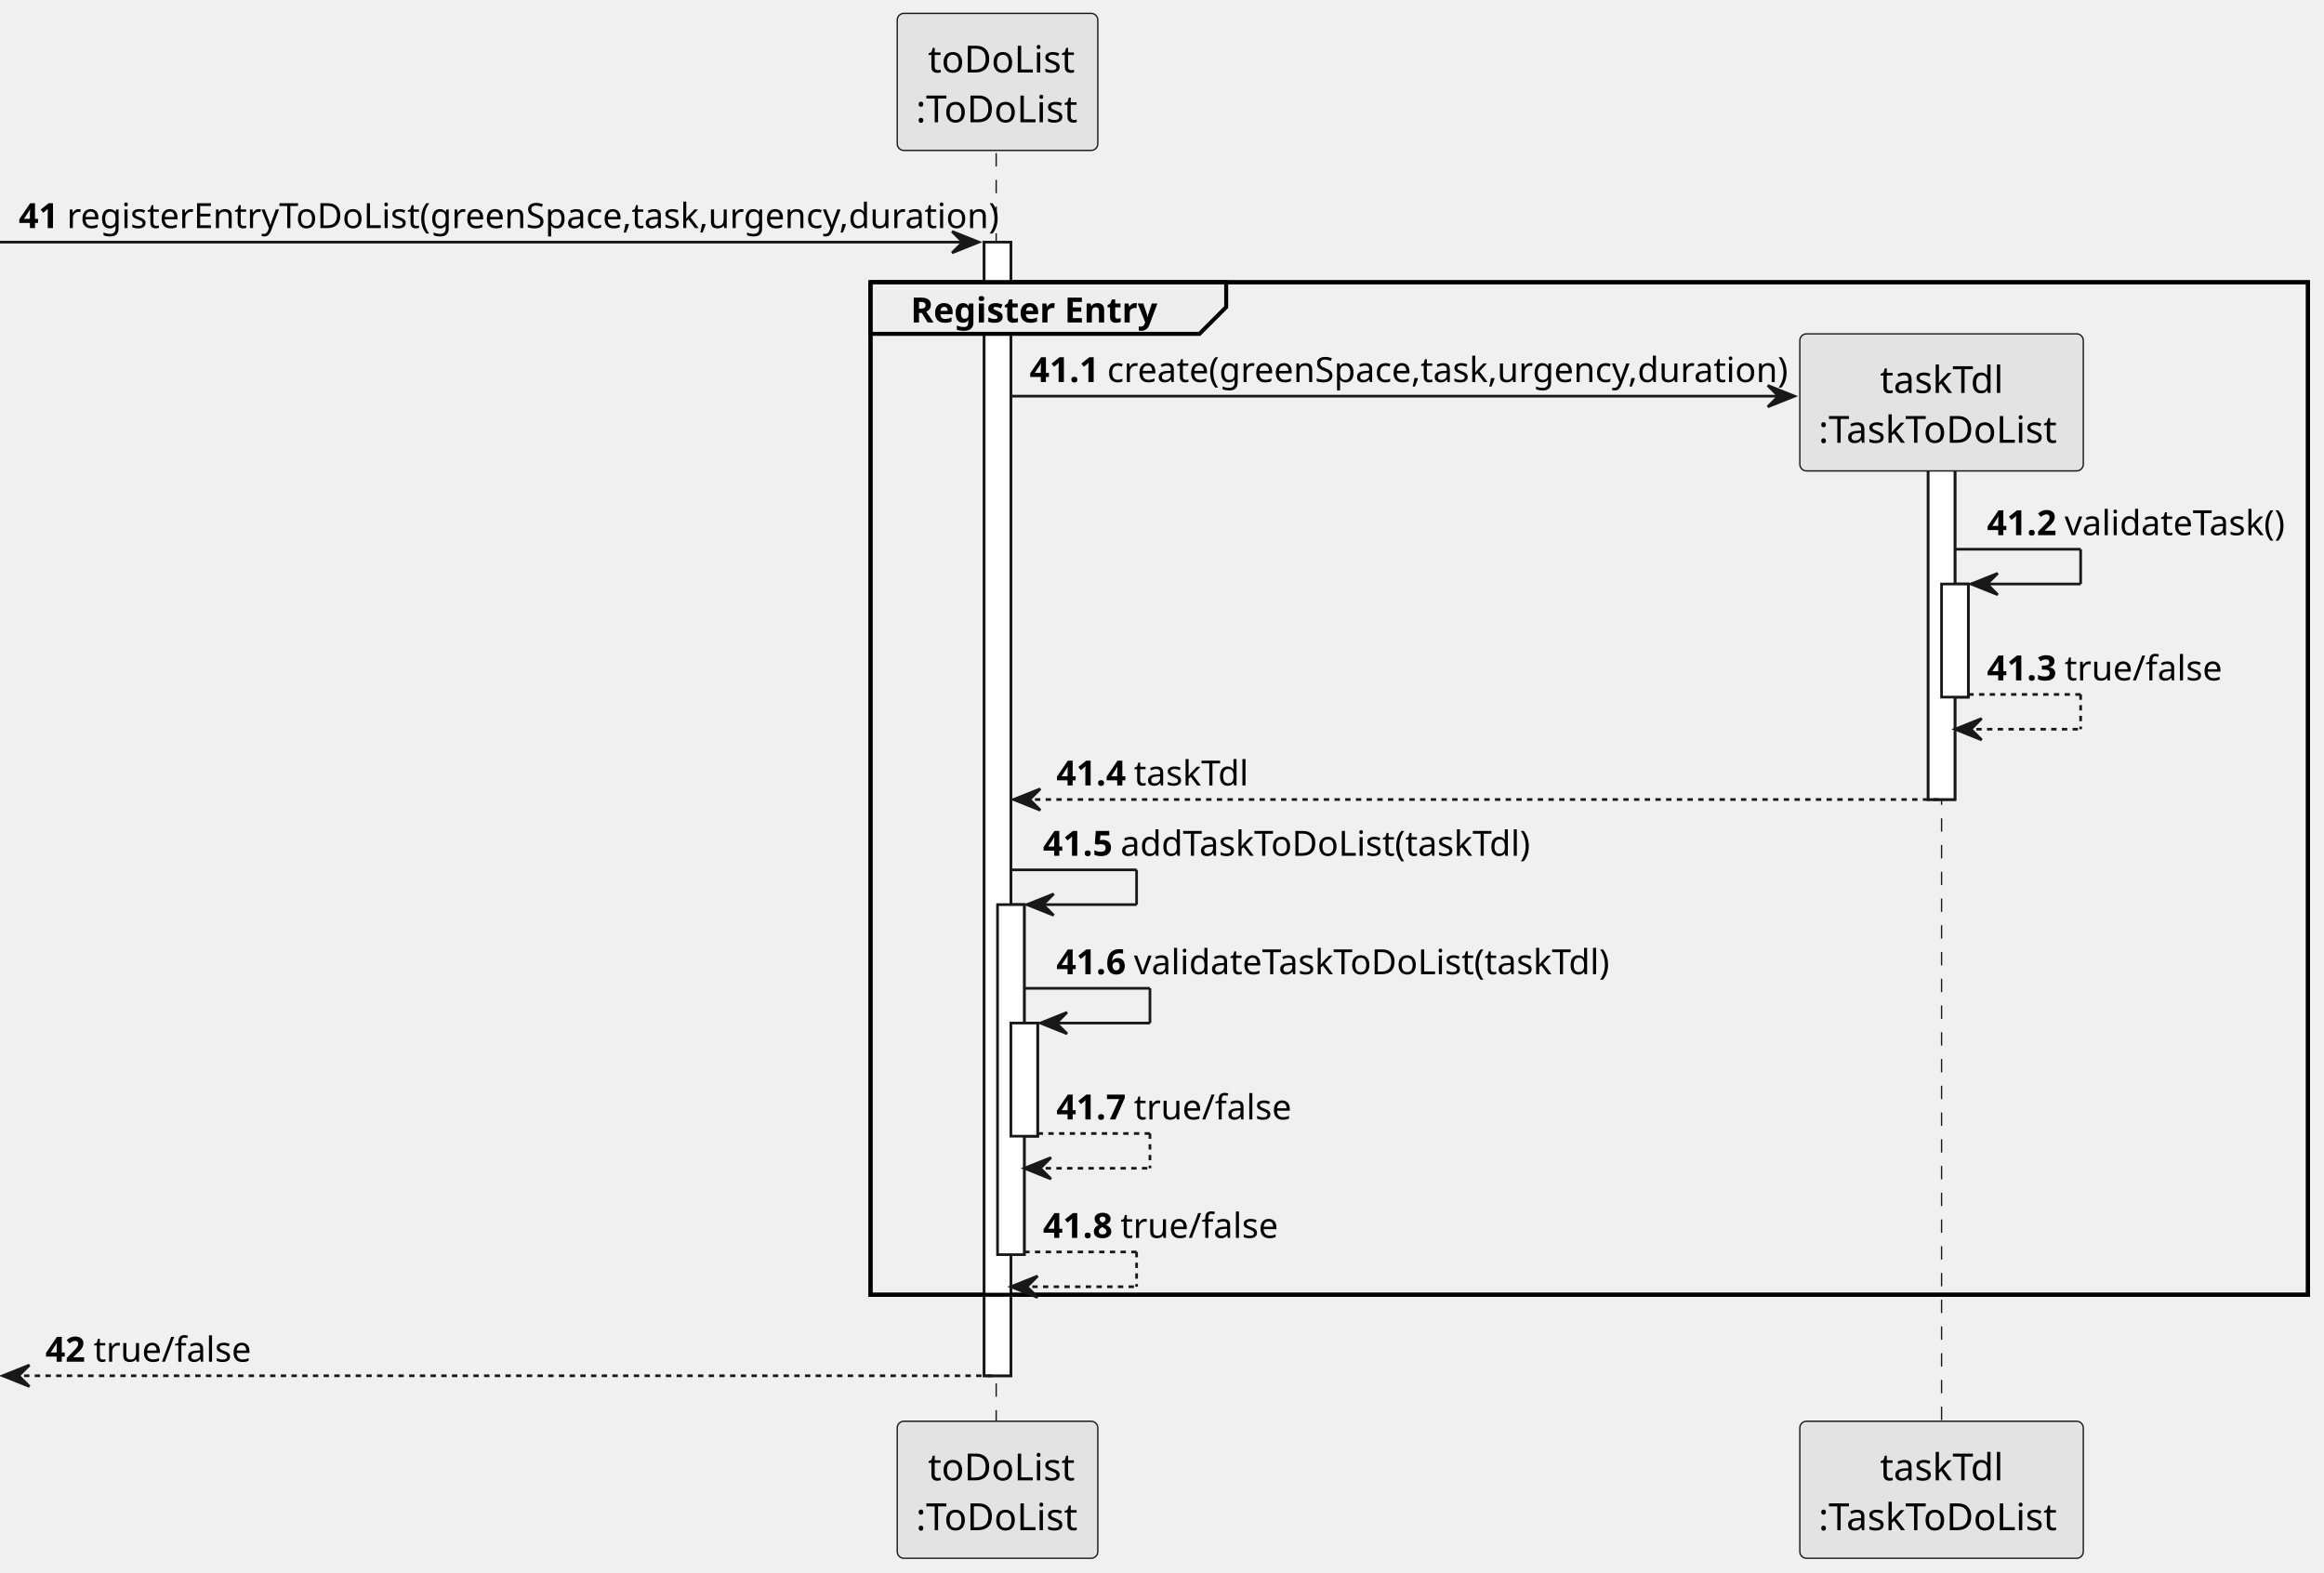
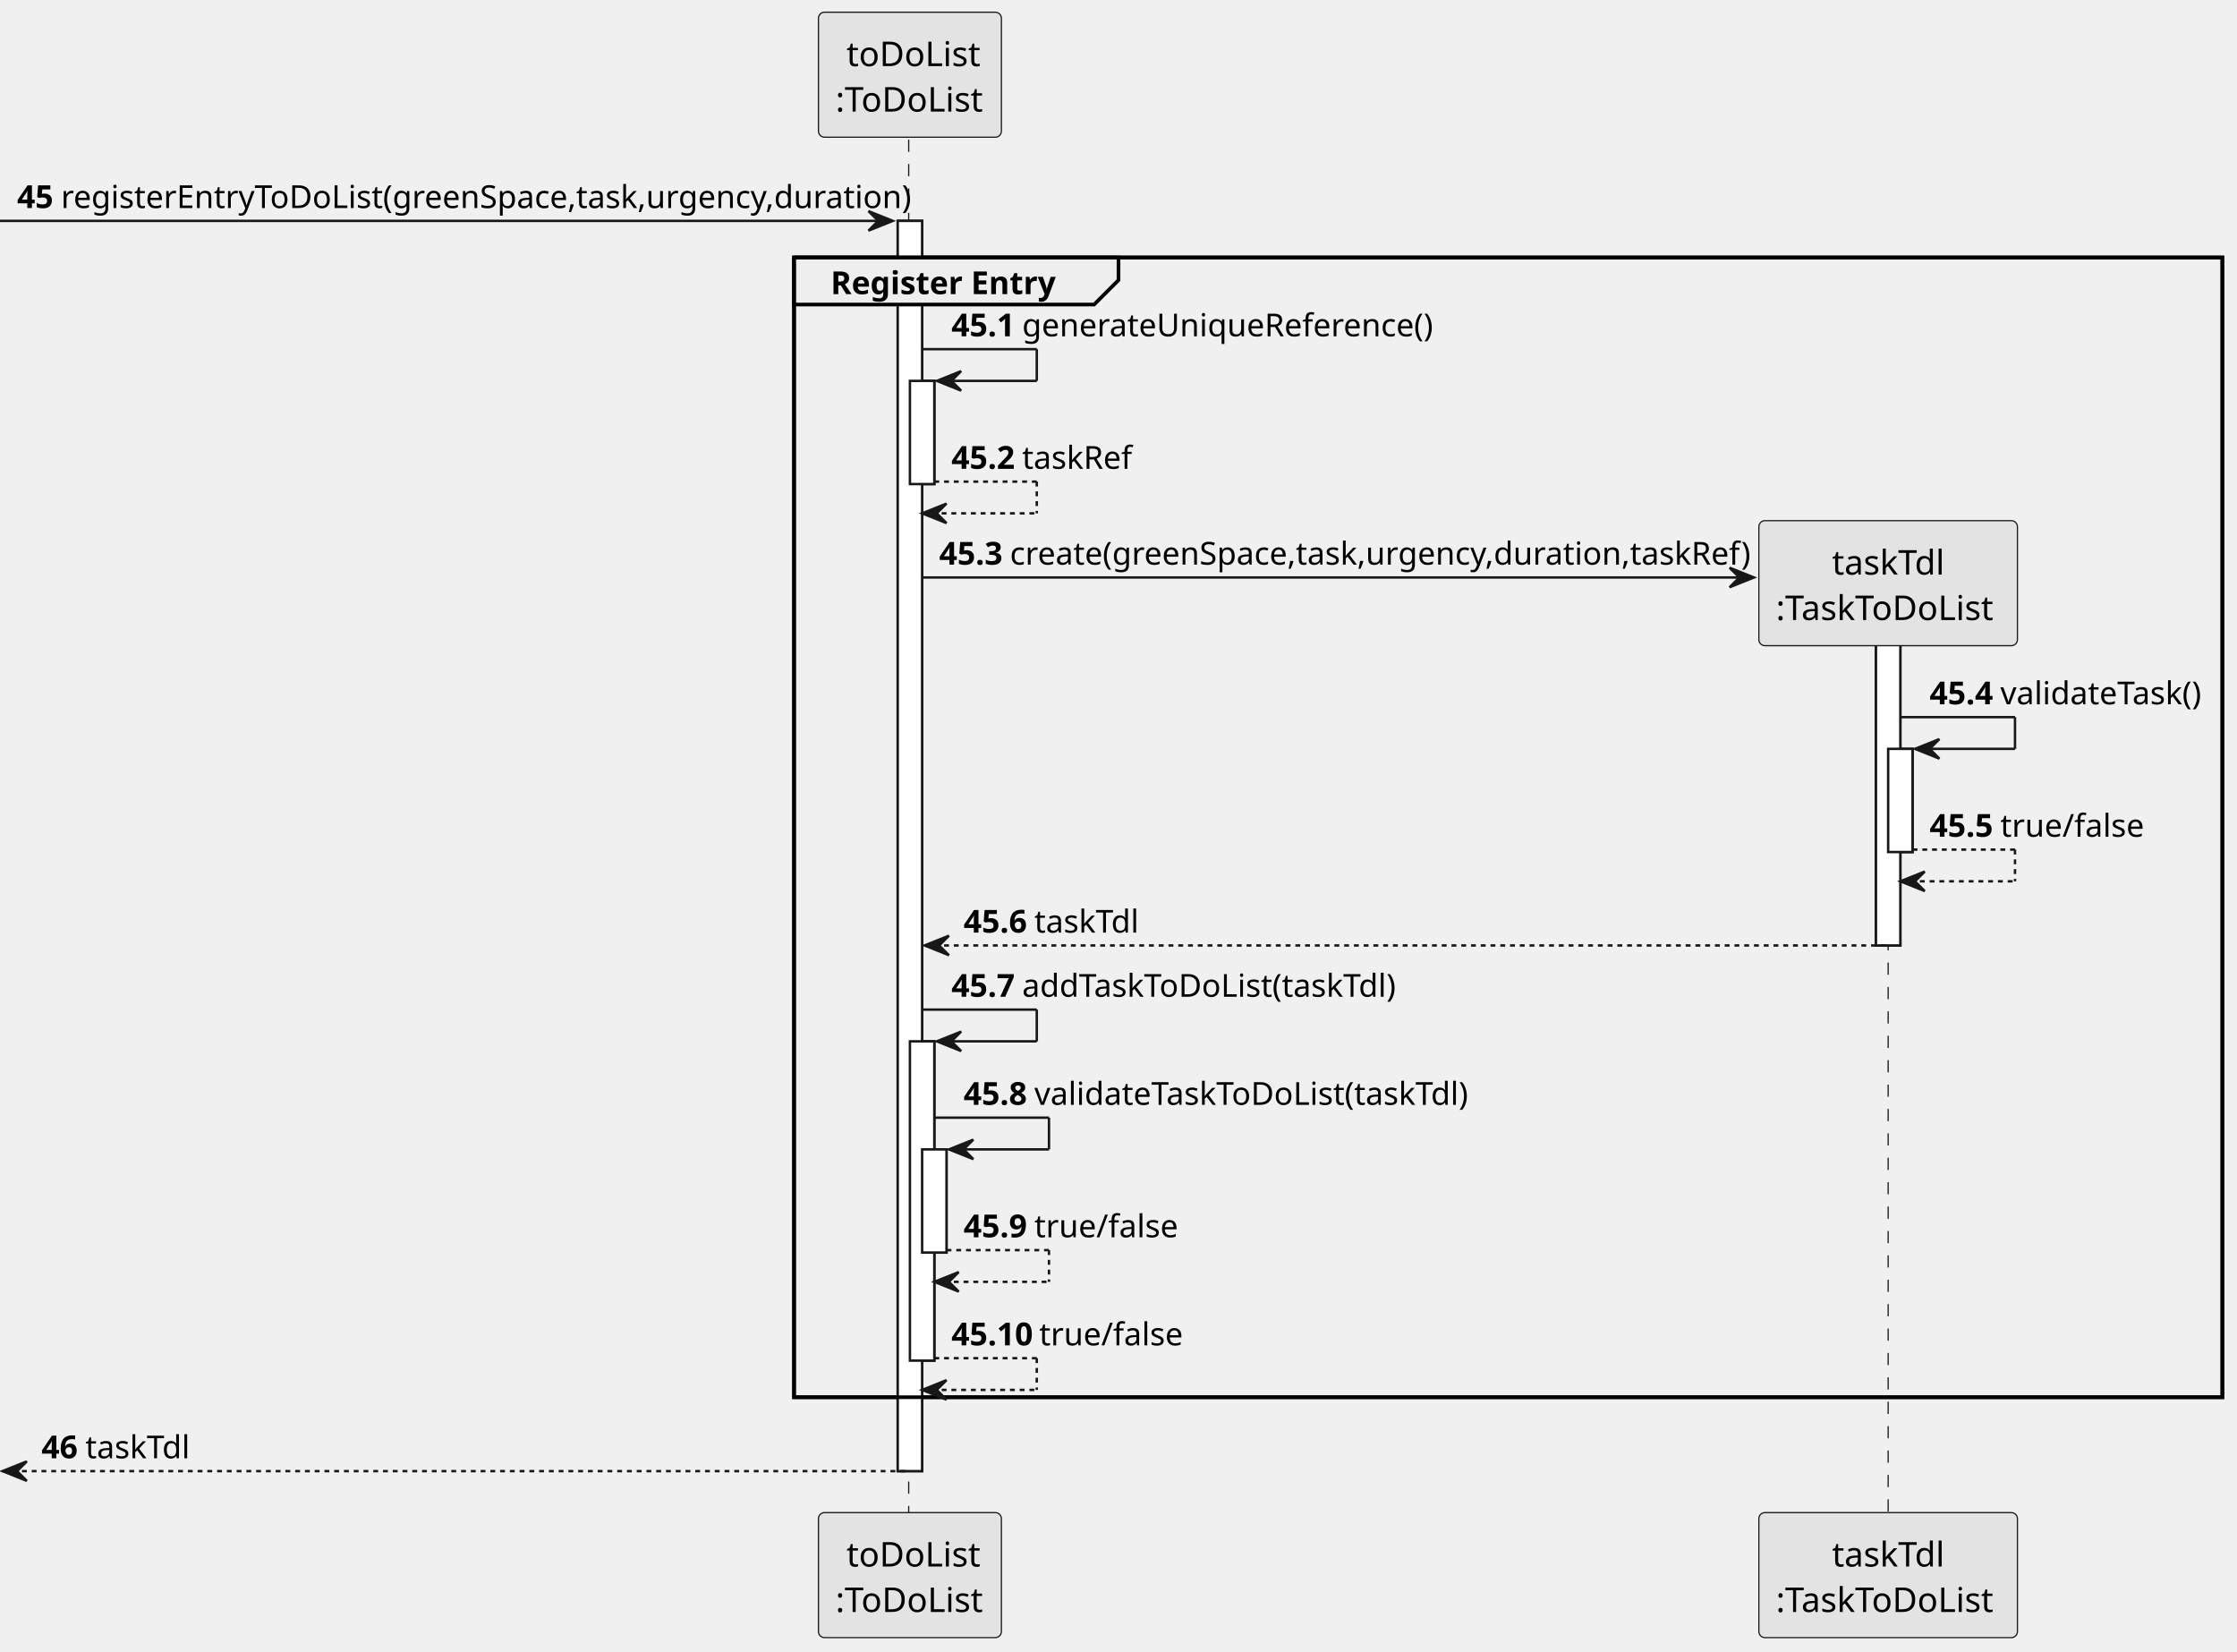
- <svg xmlns="http://www.w3.org/2000/svg" contentStyleType="text/css" height="588px" preserveAspectRatio="none" style="width:869px;height:588px;background:#FFFFFF;" version="1.1" viewBox="0 0 869 588" width="869px" zoomAndPan="magnify">
+ <svg xmlns="http://www.w3.org/2000/svg" contentStyleType="text/css" height="677px" preserveAspectRatio="none" style="width:917px;height:677px;background:#FFFFFF;" version="1.1" viewBox="0 0 917 677" width="917px" zoomAndPan="magnify">
  <defs />
  <g>
-     <rect fill="#FFFFFF" height="423.861" style="stroke:#181818;stroke-width:1.0;" width="10" x="368" y="90.533" />
-     <rect fill="#FFFFFF" height="130.873" style="stroke:#181818;stroke-width:1.0;" width="10" x="373" y="338.231" />
-     <rect fill="#FFFFFF" height="42.291" style="stroke:#181818;stroke-width:1.0;" width="10" x="378" y="382.522" />
-     <rect fill="#FFFFFF" height="140.824" style="stroke:#181818;stroke-width:1.0;" width="10" x="721" y="158.115" />
-     <rect fill="#FFFFFF" height="42.291" style="stroke:#181818;stroke-width:1.0;" width="10" x="726" y="218.357" />
-     <rect fill="none" height="378.57" style="stroke:#000000;stroke-width:1.5;" width="537.5" x="325.5" y="105.533" />
-     <line style="stroke:#181818;stroke-width:0.5;stroke-dasharray:5.0,5.0;" x1="372.5" x2="372.5" y1="57.242" y2="532.394" />
-     <line style="stroke:#181818;stroke-width:0.5;stroke-dasharray:5.0,5.0;" x1="726" x2="726" y1="165.945" y2="532.394" />
+     <rect fill="#FFFFFF" height="512.443" style="stroke:#181818;stroke-width:1.0;" width="10" x="368" y="90.533" />
+     <rect fill="#FFFFFF" height="42.291" style="stroke:#181818;stroke-width:1.0;" width="10" x="373" y="156.115" />
+     <rect fill="#FFFFFF" height="130.873" style="stroke:#181818;stroke-width:1.0;" width="10" x="373" y="426.812" />
+     <rect fill="#FFFFFF" height="42.291" style="stroke:#181818;stroke-width:1.0;" width="10" x="378" y="471.103" />
+     <rect fill="#FFFFFF" height="140.824" style="stroke:#181818;stroke-width:1.0;" width="10" x="769" y="246.697" />
+     <rect fill="#FFFFFF" height="42.291" style="stroke:#181818;stroke-width:1.0;" width="10" x="774" y="306.94" />
+     <rect fill="none" height="467.152" style="stroke:#000000;stroke-width:1.5;" width="585.5" x="325.5" y="105.533" />
+     <line style="stroke:#181818;stroke-width:0.5;stroke-dasharray:5.0,5.0;" x1="372.5" x2="372.5" y1="57.242" y2="620.977" />
+     <line style="stroke:#181818;stroke-width:0.5;stroke-dasharray:5.0,5.0;" x1="774" x2="774" y1="254.527" y2="620.977" />
    <rect fill="#E3E3E3" height="51.242" rx="2.5" ry="2.5" style="stroke:#181818;stroke-width:0.5;" width="75" x="335.5" y="5" />
    <text fill="#000000" font-family="sans-serif" font-size="14" lengthAdjust="spacing" textLength="52" x="347" y="27.107">toDoList</text>
    <text fill="#000000" font-family="sans-serif" font-size="14" lengthAdjust="spacing" textLength="61" x="342.5" y="45.728">:ToDoList</text>
-     <rect fill="#E3E3E3" height="51.242" rx="2.5" ry="2.5" style="stroke:#181818;stroke-width:0.5;" width="75" x="335.5" y="531.394" />
-     <text fill="#000000" font-family="sans-serif" font-size="14" lengthAdjust="spacing" textLength="52" x="347" y="553.502">toDoList</text>
-     <text fill="#000000" font-family="sans-serif" font-size="14" lengthAdjust="spacing" textLength="61" x="342.5" y="572.123">:ToDoList</text>
-     <rect fill="#E3E3E3" height="51.242" rx="2.5" ry="2.5" style="stroke:#181818;stroke-width:0.5;" width="106" x="673" y="531.394" />
-     <text fill="#000000" font-family="sans-serif" font-size="14" lengthAdjust="spacing" textLength="46" x="703" y="553.502">taskTdl</text>
-     <text fill="#000000" font-family="sans-serif" font-size="14" lengthAdjust="spacing" textLength="92" x="680" y="572.123">:TaskToDoList</text>
-     <rect fill="#FFFFFF" height="423.861" style="stroke:#181818;stroke-width:1.0;" width="10" x="368" y="90.533" />
-     <rect fill="#FFFFFF" height="130.873" style="stroke:#181818;stroke-width:1.0;" width="10" x="373" y="338.231" />
-     <rect fill="#FFFFFF" height="42.291" style="stroke:#181818;stroke-width:1.0;" width="10" x="378" y="382.522" />
-     <rect fill="#FFFFFF" height="140.824" style="stroke:#181818;stroke-width:1.0;" width="10" x="721" y="158.115" />
-     <rect fill="#FFFFFF" height="42.291" style="stroke:#181818;stroke-width:1.0;" width="10" x="726" y="218.357" />
+     <rect fill="#E3E3E3" height="51.242" rx="2.5" ry="2.5" style="stroke:#181818;stroke-width:0.5;" width="75" x="335.5" y="619.977" />
+     <text fill="#000000" font-family="sans-serif" font-size="14" lengthAdjust="spacing" textLength="52" x="347" y="642.084">toDoList</text>
+     <text fill="#000000" font-family="sans-serif" font-size="14" lengthAdjust="spacing" textLength="61" x="342.5" y="660.705">:ToDoList</text>
+     <rect fill="#E3E3E3" height="51.242" rx="2.5" ry="2.5" style="stroke:#181818;stroke-width:0.5;" width="106" x="721" y="619.977" />
+     <text fill="#000000" font-family="sans-serif" font-size="14" lengthAdjust="spacing" textLength="46" x="751" y="642.084">taskTdl</text>
+     <text fill="#000000" font-family="sans-serif" font-size="14" lengthAdjust="spacing" textLength="92" x="728" y="660.705">:TaskToDoList</text>
+     <rect fill="#FFFFFF" height="512.443" style="stroke:#181818;stroke-width:1.0;" width="10" x="368" y="90.533" />
+     <rect fill="#FFFFFF" height="42.291" style="stroke:#181818;stroke-width:1.0;" width="10" x="373" y="156.115" />
+     <rect fill="#FFFFFF" height="130.873" style="stroke:#181818;stroke-width:1.0;" width="10" x="373" y="426.812" />
+     <rect fill="#FFFFFF" height="42.291" style="stroke:#181818;stroke-width:1.0;" width="10" x="378" y="471.103" />
+     <rect fill="#FFFFFF" height="140.824" style="stroke:#181818;stroke-width:1.0;" width="10" x="769" y="246.697" />
+     <rect fill="#FFFFFF" height="42.291" style="stroke:#181818;stroke-width:1.0;" width="10" x="774" y="306.94" />
    <polygon fill="#181818" points="356,86.533,366,90.533,356,94.533,360,90.533" style="stroke:#181818;stroke-width:1.0;" />
    <line style="stroke:#181818;stroke-width:1.0;" x1="0" x2="362" y1="90.533" y2="90.533" />
-     <text fill="#000000" font-family="sans-serif" font-size="13" font-weight="bold" lengthAdjust="spacing" textLength="14" x="7" y="85.27">41</text>
+     <text fill="#000000" font-family="sans-serif" font-size="13" font-weight="bold" lengthAdjust="spacing" textLength="14" x="7" y="85.27">45</text>
    <text fill="#000000" font-family="sans-serif" font-size="13" lengthAdjust="spacing" textLength="331" x="25" y="85.27">registerEntryToDoList(greenSpace,task,urgency,duration)</text>
    <path d="M325.5,105.533 L458.5,105.533 L458.5,114.824 L448.5,124.824 L325.5,124.824 L325.5,105.533 " fill="#EEEEEE" style="stroke:#000000;stroke-width:1.5;" />
-     <rect fill="none" height="378.57" style="stroke:#000000;stroke-width:1.5;" width="537.5" x="325.5" y="105.533" />
+     <rect fill="none" height="467.152" style="stroke:#000000;stroke-width:1.5;" width="585.5" x="325.5" y="105.533" />
    <text fill="#000000" font-family="sans-serif" font-size="13" font-weight="bold" lengthAdjust="spacing" textLength="88" x="340.5" y="120.561">Register Entry</text>
-     <polygon fill="#181818" points="661,144.115,671,148.115,661,152.115,665,148.115" style="stroke:#181818;stroke-width:1.0;" />
-     <line style="stroke:#181818;stroke-width:1.0;" x1="378" x2="667" y1="148.115" y2="148.115" />
-     <text fill="#000000" font-family="sans-serif" font-size="13" font-weight="bold" lengthAdjust="spacing" textLength="25" x="385" y="142.852">41.1</text>
-     <text fill="#000000" font-family="sans-serif" font-size="13" lengthAdjust="spacing" textLength="242" x="414" y="142.852">create(greenSpace,task,urgency,duration)</text>
-     <rect fill="#E3E3E3" height="51.242" rx="2.5" ry="2.5" style="stroke:#181818;stroke-width:0.5;" width="106" x="673" y="124.824" />
-     <text fill="#000000" font-family="sans-serif" font-size="14" lengthAdjust="spacing" textLength="46" x="703" y="146.932">taskTdl</text>
-     <text fill="#000000" font-family="sans-serif" font-size="14" lengthAdjust="spacing" textLength="92" x="680" y="165.553">:TaskToDoList</text>
-     <line style="stroke:#181818;stroke-width:1.0;" x1="731" x2="778" y1="205.357" y2="205.357" />
-     <line style="stroke:#181818;stroke-width:1.0;" x1="778" x2="778" y1="205.357" y2="218.357" />
-     <line style="stroke:#181818;stroke-width:1.0;" x1="737" x2="778" y1="218.357" y2="218.357" />
-     <polygon fill="#181818" points="747,214.357,737,218.357,747,222.357,743,218.357" style="stroke:#181818;stroke-width:1.0;" />
-     <text fill="#000000" font-family="sans-serif" font-size="13" font-weight="bold" lengthAdjust="spacing" textLength="25" x="743" y="200.095">41.2</text>
-     <text fill="#000000" font-family="sans-serif" font-size="13" lengthAdjust="spacing" textLength="79" x="772" y="200.095">validateTask()</text>
-     <line style="stroke:#181818;stroke-width:1.0;stroke-dasharray:2.0,2.0;" x1="736" x2="778" y1="259.648" y2="259.648" />
-     <line style="stroke:#181818;stroke-width:1.0;stroke-dasharray:2.0,2.0;" x1="778" x2="778" y1="259.648" y2="272.648" />
-     <line style="stroke:#181818;stroke-width:1.0;stroke-dasharray:2.0,2.0;" x1="731" x2="778" y1="272.648" y2="272.648" />
-     <polygon fill="#181818" points="741,268.648,731,272.648,741,276.648,737,272.648" style="stroke:#181818;stroke-width:1.0;" />
-     <text fill="#000000" font-family="sans-serif" font-size="13" font-weight="bold" lengthAdjust="spacing" textLength="25" x="743" y="254.386">41.3</text>
-     <text fill="#000000" font-family="sans-serif" font-size="13" lengthAdjust="spacing" textLength="53" x="772" y="254.386">true/false</text>
-     <polygon fill="#181818" points="389,294.94,379,298.94,389,302.94,385,298.94" style="stroke:#181818;stroke-width:1.0;" />
-     <line style="stroke:#181818;stroke-width:1.0;stroke-dasharray:2.0,2.0;" x1="383" x2="725" y1="298.94" y2="298.94" />
-     <text fill="#000000" font-family="sans-serif" font-size="13" font-weight="bold" lengthAdjust="spacing" textLength="25" x="395" y="293.677">41.4</text>
-     <text fill="#000000" font-family="sans-serif" font-size="13" lengthAdjust="spacing" textLength="42" x="424" y="293.677">taskTdl</text>
-     <line style="stroke:#181818;stroke-width:1.0;" x1="378" x2="425" y1="325.231" y2="325.231" />
-     <line style="stroke:#181818;stroke-width:1.0;" x1="425" x2="425" y1="325.231" y2="338.231" />
-     <line style="stroke:#181818;stroke-width:1.0;" x1="384" x2="425" y1="338.231" y2="338.231" />
-     <polygon fill="#181818" points="394,334.231,384,338.231,394,342.231,390,338.231" style="stroke:#181818;stroke-width:1.0;" />
-     <text fill="#000000" font-family="sans-serif" font-size="13" font-weight="bold" lengthAdjust="spacing" textLength="25" x="390" y="319.968">41.5</text>
-     <text fill="#000000" font-family="sans-serif" font-size="13" lengthAdjust="spacing" textLength="150" x="419" y="319.968">addTaskToDoList(taskTdl)</text>
-     <line style="stroke:#181818;stroke-width:1.0;" x1="383" x2="430" y1="369.522" y2="369.522" />
-     <line style="stroke:#181818;stroke-width:1.0;" x1="430" x2="430" y1="369.522" y2="382.522" />
-     <line style="stroke:#181818;stroke-width:1.0;" x1="389" x2="430" y1="382.522" y2="382.522" />
-     <polygon fill="#181818" points="399,378.522,389,382.522,399,386.522,395,382.522" style="stroke:#181818;stroke-width:1.0;" />
-     <text fill="#000000" font-family="sans-serif" font-size="13" font-weight="bold" lengthAdjust="spacing" textLength="25" x="395" y="364.259">41.6</text>
-     <text fill="#000000" font-family="sans-serif" font-size="13" lengthAdjust="spacing" textLength="172" x="424" y="364.259">validateTaskToDoList(taskTdl)</text>
-     <line style="stroke:#181818;stroke-width:1.0;stroke-dasharray:2.0,2.0;" x1="388" x2="430" y1="423.812" y2="423.812" />
-     <line style="stroke:#181818;stroke-width:1.0;stroke-dasharray:2.0,2.0;" x1="430" x2="430" y1="423.812" y2="436.812" />
-     <line style="stroke:#181818;stroke-width:1.0;stroke-dasharray:2.0,2.0;" x1="383" x2="430" y1="436.812" y2="436.812" />
-     <polygon fill="#181818" points="393,432.812,383,436.812,393,440.812,389,436.812" style="stroke:#181818;stroke-width:1.0;" />
-     <text fill="#000000" font-family="sans-serif" font-size="13" font-weight="bold" lengthAdjust="spacing" textLength="25" x="395" y="418.55">41.7</text>
-     <text fill="#000000" font-family="sans-serif" font-size="13" lengthAdjust="spacing" textLength="53" x="424" y="418.55">true/false</text>
-     <line style="stroke:#181818;stroke-width:1.0;stroke-dasharray:2.0,2.0;" x1="383" x2="425" y1="468.103" y2="468.103" />
-     <line style="stroke:#181818;stroke-width:1.0;stroke-dasharray:2.0,2.0;" x1="425" x2="425" y1="468.103" y2="481.103" />
-     <line style="stroke:#181818;stroke-width:1.0;stroke-dasharray:2.0,2.0;" x1="378" x2="425" y1="481.103" y2="481.103" />
-     <polygon fill="#181818" points="388,477.103,378,481.103,388,485.103,384,481.103" style="stroke:#181818;stroke-width:1.0;" />
-     <text fill="#000000" font-family="sans-serif" font-size="13" font-weight="bold" lengthAdjust="spacing" textLength="25" x="390" y="462.841">41.8</text>
-     <text fill="#000000" font-family="sans-serif" font-size="13" lengthAdjust="spacing" textLength="53" x="419" y="462.841">true/false</text>
-     <polygon fill="#181818" points="11,510.394,1,514.394,11,518.394,7,514.394" style="stroke:#181818;stroke-width:1.0;" />
-     <line style="stroke:#181818;stroke-width:1.0;stroke-dasharray:2.0,2.0;" x1="5" x2="372" y1="514.394" y2="514.394" />
-     <text fill="#000000" font-family="sans-serif" font-size="13" font-weight="bold" lengthAdjust="spacing" textLength="14" x="17" y="509.132">42</text>
-     <text fill="#000000" font-family="sans-serif" font-size="13" lengthAdjust="spacing" textLength="53" x="35" y="509.132">true/false</text>
+     <line style="stroke:#181818;stroke-width:1.0;" x1="378" x2="425" y1="143.115" y2="143.115" />
+     <line style="stroke:#181818;stroke-width:1.0;" x1="425" x2="425" y1="143.115" y2="156.115" />
+     <line style="stroke:#181818;stroke-width:1.0;" x1="384" x2="425" y1="156.115" y2="156.115" />
+     <polygon fill="#181818" points="394,152.115,384,156.115,394,160.115,390,156.115" style="stroke:#181818;stroke-width:1.0;" />
+     <text fill="#000000" font-family="sans-serif" font-size="13" font-weight="bold" lengthAdjust="spacing" textLength="25" x="390" y="137.852">45.1</text>
+     <text fill="#000000" font-family="sans-serif" font-size="13" lengthAdjust="spacing" textLength="156" x="419" y="137.852">generateUniqueReference()</text>
+     <line style="stroke:#181818;stroke-width:1.0;stroke-dasharray:2.0,2.0;" x1="383" x2="425" y1="197.406" y2="197.406" />
+     <line style="stroke:#181818;stroke-width:1.0;stroke-dasharray:2.0,2.0;" x1="425" x2="425" y1="197.406" y2="210.406" />
+     <line style="stroke:#181818;stroke-width:1.0;stroke-dasharray:2.0,2.0;" x1="378" x2="425" y1="210.406" y2="210.406" />
+     <polygon fill="#181818" points="388,206.406,378,210.406,388,214.406,384,210.406" style="stroke:#181818;stroke-width:1.0;" />
+     <text fill="#000000" font-family="sans-serif" font-size="13" font-weight="bold" lengthAdjust="spacing" textLength="25" x="390" y="192.144">45.2</text>
+     <text fill="#000000" font-family="sans-serif" font-size="13" lengthAdjust="spacing" textLength="44" x="419" y="192.144">taskRef</text>
+     <polygon fill="#181818" points="709,232.697,719,236.697,709,240.697,713,236.697" style="stroke:#181818;stroke-width:1.0;" />
+     <line style="stroke:#181818;stroke-width:1.0;" x1="378" x2="715" y1="236.697" y2="236.697" />
+     <text fill="#000000" font-family="sans-serif" font-size="13" font-weight="bold" lengthAdjust="spacing" textLength="25" x="385" y="231.435">45.3</text>
+     <text fill="#000000" font-family="sans-serif" font-size="13" lengthAdjust="spacing" textLength="290" x="414" y="231.435">create(greenSpace,task,urgency,duration,taskRef)</text>
+     <rect fill="#E3E3E3" height="51.242" rx="2.5" ry="2.5" style="stroke:#181818;stroke-width:0.5;" width="106" x="721" y="213.406" />
+     <text fill="#000000" font-family="sans-serif" font-size="14" lengthAdjust="spacing" textLength="46" x="751" y="235.514">taskTdl</text>
+     <text fill="#000000" font-family="sans-serif" font-size="14" lengthAdjust="spacing" textLength="92" x="728" y="254.135">:TaskToDoList</text>
+     <line style="stroke:#181818;stroke-width:1.0;" x1="779" x2="826" y1="293.94" y2="293.94" />
+     <line style="stroke:#181818;stroke-width:1.0;" x1="826" x2="826" y1="293.94" y2="306.94" />
+     <line style="stroke:#181818;stroke-width:1.0;" x1="785" x2="826" y1="306.94" y2="306.94" />
+     <polygon fill="#181818" points="795,302.94,785,306.94,795,310.94,791,306.94" style="stroke:#181818;stroke-width:1.0;" />
+     <text fill="#000000" font-family="sans-serif" font-size="13" font-weight="bold" lengthAdjust="spacing" textLength="25" x="791" y="288.677">45.4</text>
+     <text fill="#000000" font-family="sans-serif" font-size="13" lengthAdjust="spacing" textLength="79" x="820" y="288.677">validateTask()</text>
+     <line style="stroke:#181818;stroke-width:1.0;stroke-dasharray:2.0,2.0;" x1="784" x2="826" y1="348.231" y2="348.231" />
+     <line style="stroke:#181818;stroke-width:1.0;stroke-dasharray:2.0,2.0;" x1="826" x2="826" y1="348.231" y2="361.231" />
+     <line style="stroke:#181818;stroke-width:1.0;stroke-dasharray:2.0,2.0;" x1="779" x2="826" y1="361.231" y2="361.231" />
+     <polygon fill="#181818" points="789,357.231,779,361.231,789,365.231,785,361.231" style="stroke:#181818;stroke-width:1.0;" />
+     <text fill="#000000" font-family="sans-serif" font-size="13" font-weight="bold" lengthAdjust="spacing" textLength="25" x="791" y="342.968">45.5</text>
+     <text fill="#000000" font-family="sans-serif" font-size="13" lengthAdjust="spacing" textLength="53" x="820" y="342.968">true/false</text>
+     <polygon fill="#181818" points="389,383.522,379,387.522,389,391.522,385,387.522" style="stroke:#181818;stroke-width:1.0;" />
+     <line style="stroke:#181818;stroke-width:1.0;stroke-dasharray:2.0,2.0;" x1="383" x2="773" y1="387.522" y2="387.522" />
+     <text fill="#000000" font-family="sans-serif" font-size="13" font-weight="bold" lengthAdjust="spacing" textLength="25" x="395" y="382.259">45.6</text>
+     <text fill="#000000" font-family="sans-serif" font-size="13" lengthAdjust="spacing" textLength="42" x="424" y="382.259">taskTdl</text>
+     <line style="stroke:#181818;stroke-width:1.0;" x1="378" x2="425" y1="413.812" y2="413.812" />
+     <line style="stroke:#181818;stroke-width:1.0;" x1="425" x2="425" y1="413.812" y2="426.812" />
+     <line style="stroke:#181818;stroke-width:1.0;" x1="384" x2="425" y1="426.812" y2="426.812" />
+     <polygon fill="#181818" points="394,422.812,384,426.812,394,430.812,390,426.812" style="stroke:#181818;stroke-width:1.0;" />
+     <text fill="#000000" font-family="sans-serif" font-size="13" font-weight="bold" lengthAdjust="spacing" textLength="25" x="390" y="408.55">45.7</text>
+     <text fill="#000000" font-family="sans-serif" font-size="13" lengthAdjust="spacing" textLength="150" x="419" y="408.55">addTaskToDoList(taskTdl)</text>
+     <line style="stroke:#181818;stroke-width:1.0;" x1="383" x2="430" y1="458.103" y2="458.103" />
+     <line style="stroke:#181818;stroke-width:1.0;" x1="430" x2="430" y1="458.103" y2="471.103" />
+     <line style="stroke:#181818;stroke-width:1.0;" x1="389" x2="430" y1="471.103" y2="471.103" />
+     <polygon fill="#181818" points="399,467.103,389,471.103,399,475.103,395,471.103" style="stroke:#181818;stroke-width:1.0;" />
+     <text fill="#000000" font-family="sans-serif" font-size="13" font-weight="bold" lengthAdjust="spacing" textLength="25" x="395" y="452.841">45.8</text>
+     <text fill="#000000" font-family="sans-serif" font-size="13" lengthAdjust="spacing" textLength="172" x="424" y="452.841">validateTaskToDoList(taskTdl)</text>
+     <line style="stroke:#181818;stroke-width:1.0;stroke-dasharray:2.0,2.0;" x1="388" x2="430" y1="512.394" y2="512.394" />
+     <line style="stroke:#181818;stroke-width:1.0;stroke-dasharray:2.0,2.0;" x1="430" x2="430" y1="512.394" y2="525.394" />
+     <line style="stroke:#181818;stroke-width:1.0;stroke-dasharray:2.0,2.0;" x1="383" x2="430" y1="525.394" y2="525.394" />
+     <polygon fill="#181818" points="393,521.394,383,525.394,393,529.394,389,525.394" style="stroke:#181818;stroke-width:1.0;" />
+     <text fill="#000000" font-family="sans-serif" font-size="13" font-weight="bold" lengthAdjust="spacing" textLength="25" x="395" y="507.132">45.9</text>
+     <text fill="#000000" font-family="sans-serif" font-size="13" lengthAdjust="spacing" textLength="53" x="424" y="507.132">true/false</text>
+     <line style="stroke:#181818;stroke-width:1.0;stroke-dasharray:2.0,2.0;" x1="383" x2="425" y1="556.686" y2="556.686" />
+     <line style="stroke:#181818;stroke-width:1.0;stroke-dasharray:2.0,2.0;" x1="425" x2="425" y1="556.686" y2="569.686" />
+     <line style="stroke:#181818;stroke-width:1.0;stroke-dasharray:2.0,2.0;" x1="378" x2="425" y1="569.686" y2="569.686" />
+     <polygon fill="#181818" points="388,565.686,378,569.686,388,573.686,384,569.686" style="stroke:#181818;stroke-width:1.0;" />
+     <text fill="#000000" font-family="sans-serif" font-size="13" font-weight="bold" lengthAdjust="spacing" textLength="32" x="390" y="551.423">45.10</text>
+     <text fill="#000000" font-family="sans-serif" font-size="13" lengthAdjust="spacing" textLength="53" x="426" y="551.423">true/false</text>
+     <polygon fill="#181818" points="11,598.977,1,602.977,11,606.977,7,602.977" style="stroke:#181818;stroke-width:1.0;" />
+     <line style="stroke:#181818;stroke-width:1.0;stroke-dasharray:2.0,2.0;" x1="5" x2="372" y1="602.977" y2="602.977" />
+     <text fill="#000000" font-family="sans-serif" font-size="13" font-weight="bold" lengthAdjust="spacing" textLength="14" x="17" y="597.714">46</text>
+     <text fill="#000000" font-family="sans-serif" font-size="13" lengthAdjust="spacing" textLength="42" x="35" y="597.714">taskTdl</text>
  </g>
</svg>
